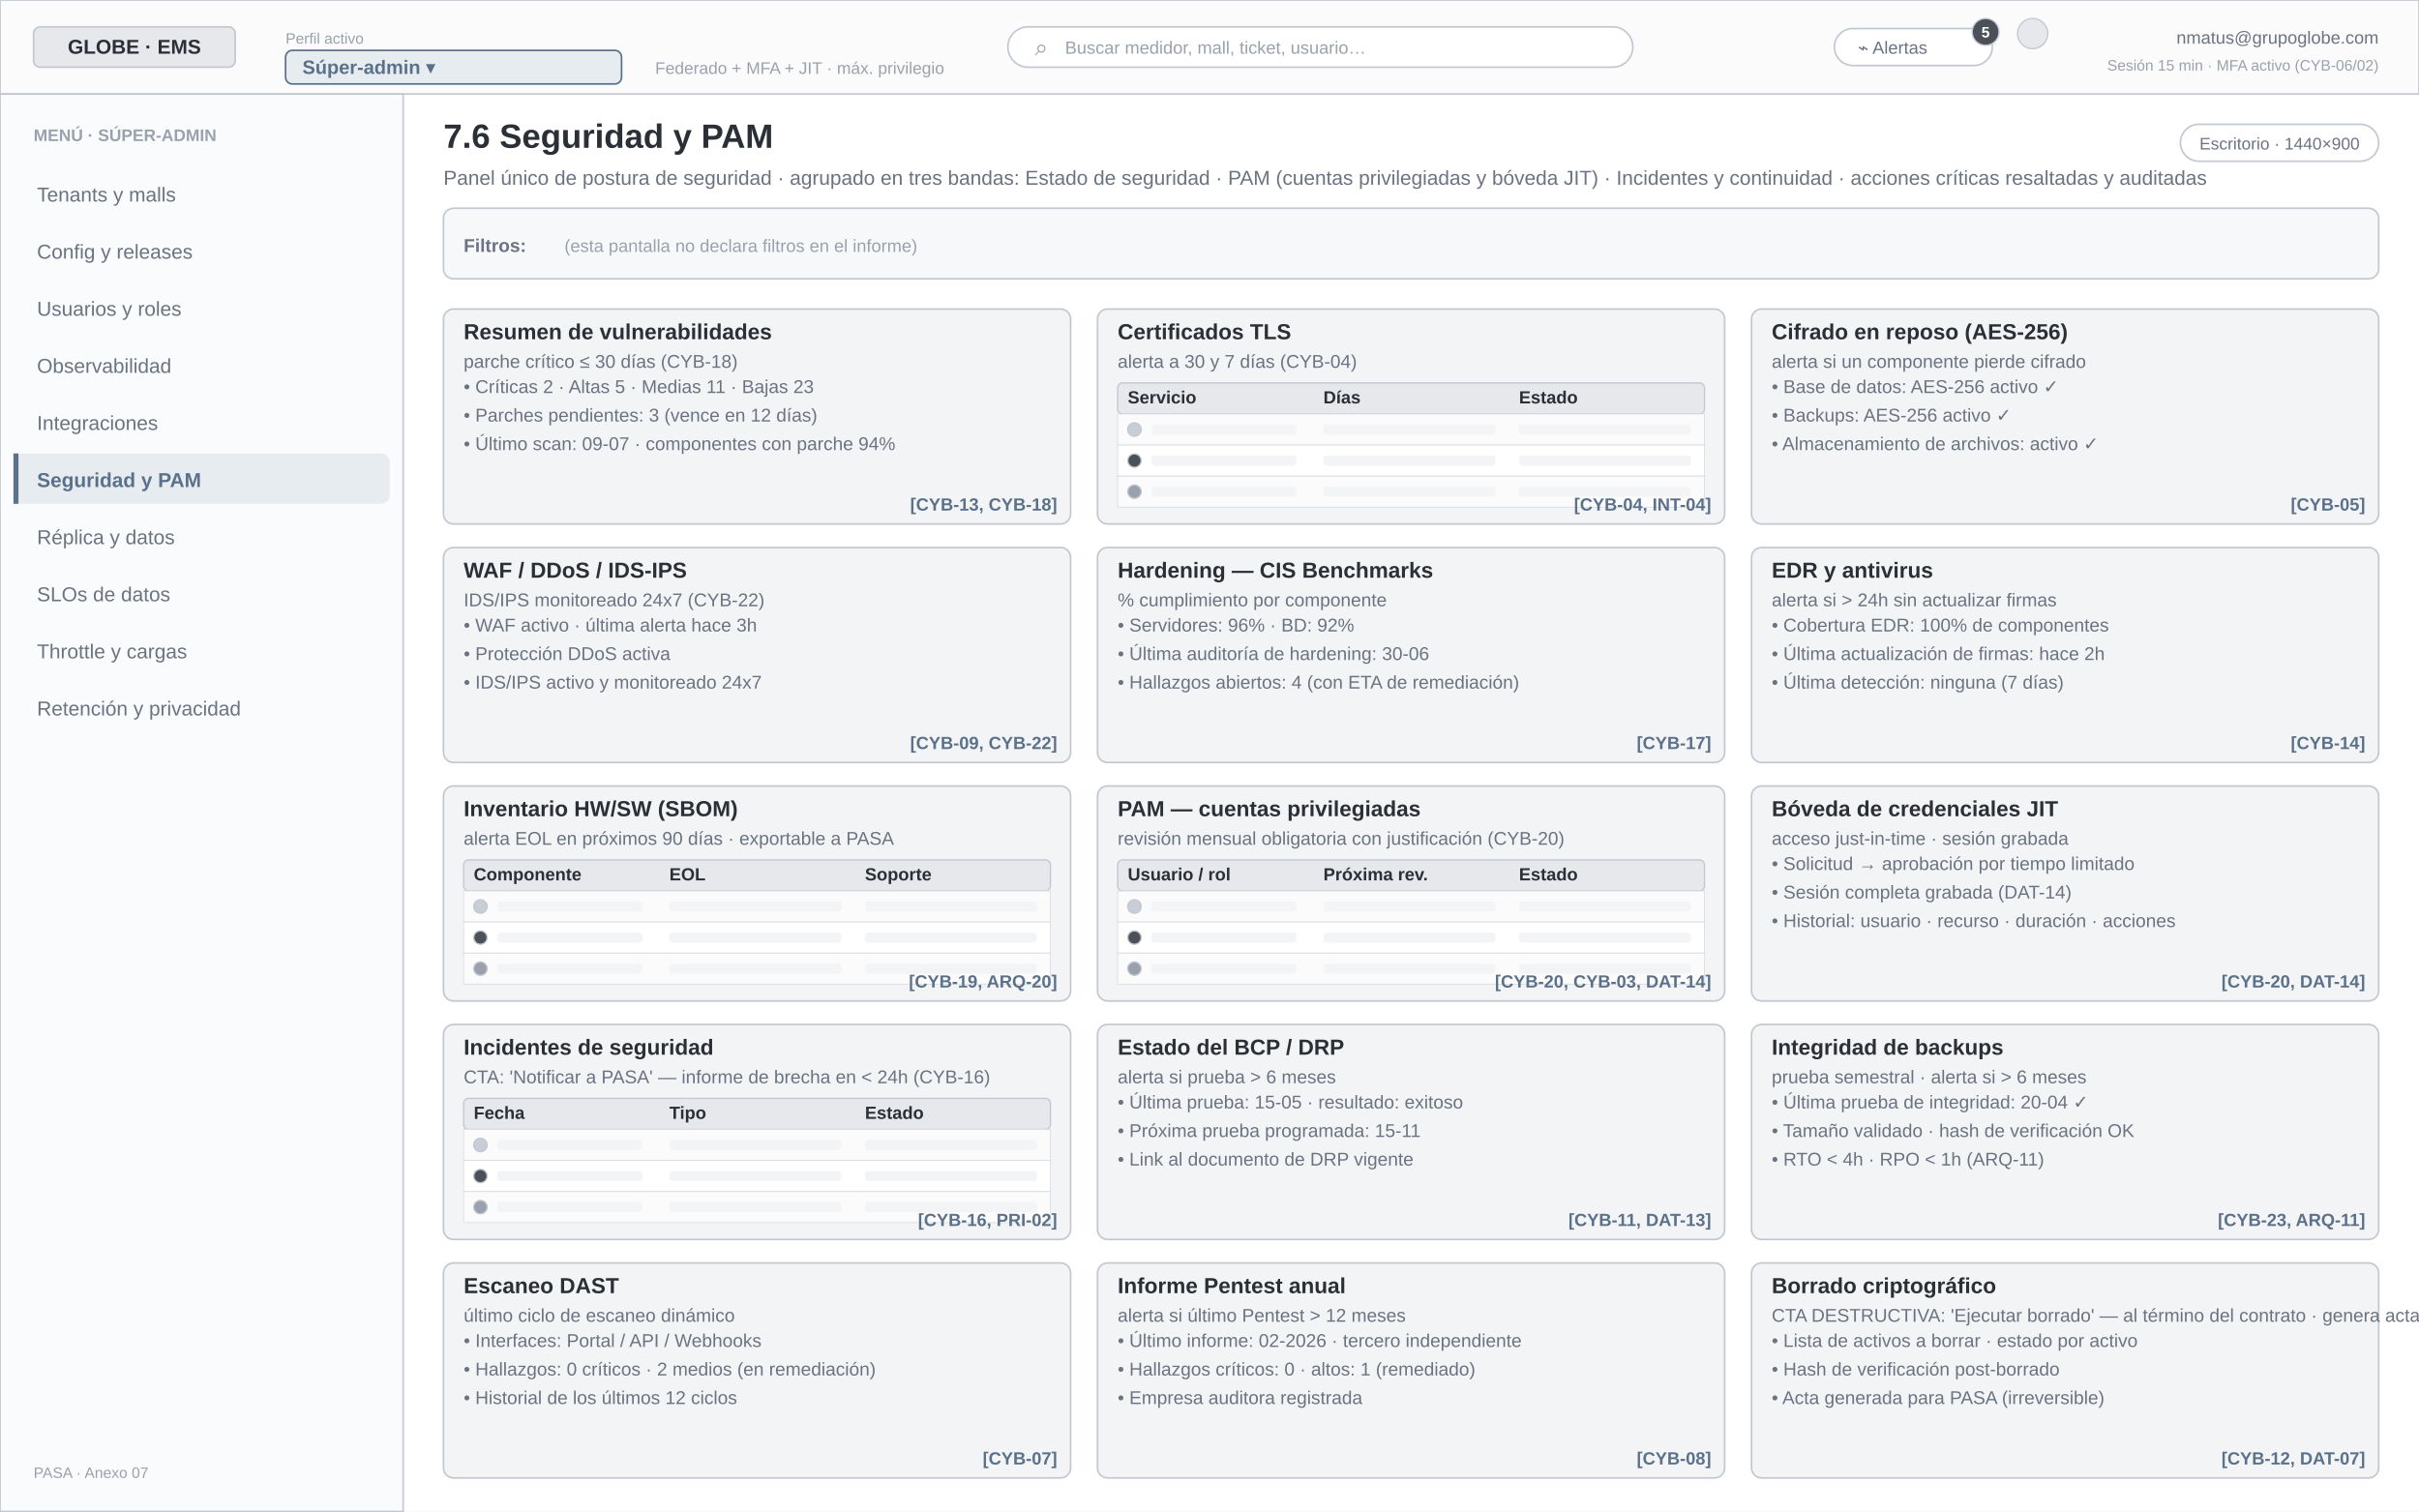
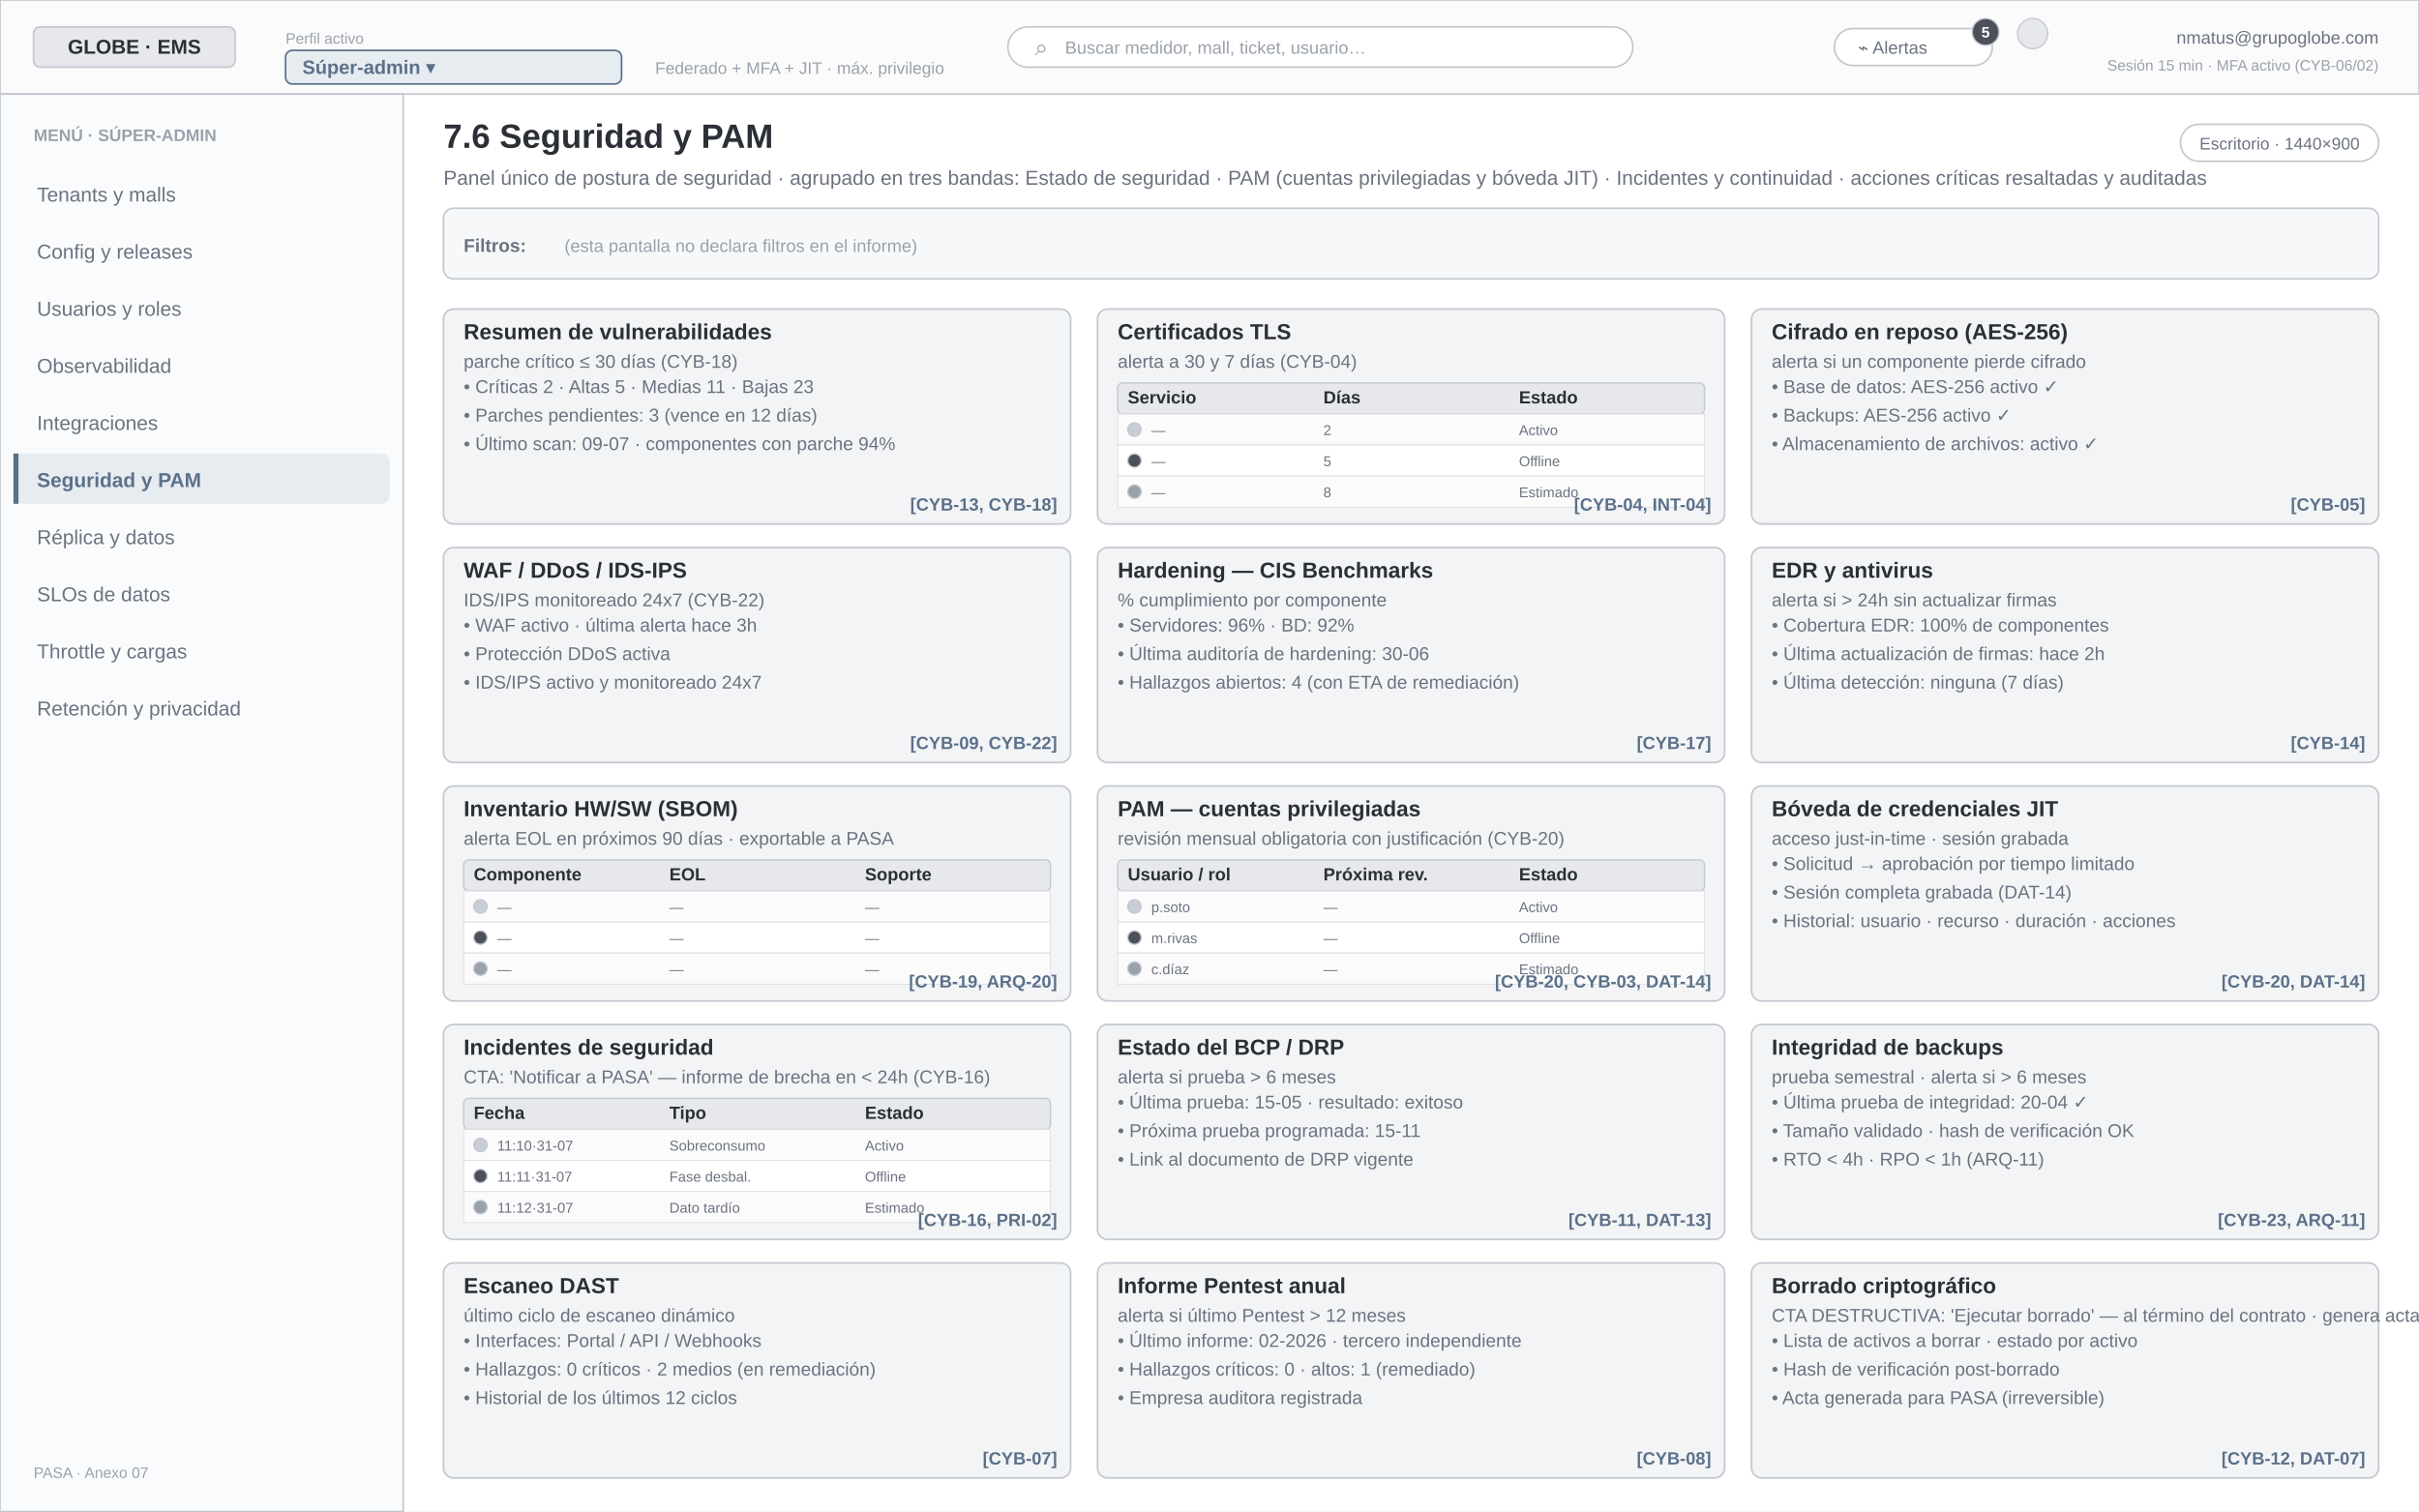
<svg xmlns="http://www.w3.org/2000/svg" viewBox="0 0 1440 900" width="1440" height="900" font-family="'Segoe UI', 'Helvetica Neue', Arial, sans-serif">
  <rect x="0" y="0" width="1440" height="900" rx="0" fill="#ffffff" stroke="none" stroke-width="1" />
  <rect x="0" y="0" width="1440" height="56" rx="0" fill="#fbfbfc" stroke="#c3c8d0" stroke-width="1" />
  <rect x="20" y="16" width="120" height="24" rx="4" fill="#e6e8ec" stroke="#c3c8d0" stroke-width="1" />
  <text x="80" y="32" font-family="'Segoe UI', 'Helvetica Neue', Arial, sans-serif" font-size="12" fill="#2b2f36" font-weight="700" text-anchor="middle">GLOBE · EMS</text>
  <text x="170" y="26" font-family="'Segoe UI', 'Helvetica Neue', Arial, sans-serif" font-size="9" fill="#9aa1ac" font-weight="normal" text-anchor="start">Perfil activo</text>
  <rect x="170" y="30" width="200" height="20" rx="4" fill="#e7ecf1" stroke="#5b7089" stroke-width="1" />
  <text x="180" y="44" font-family="'Segoe UI', 'Helvetica Neue', Arial, sans-serif" font-size="11.5" fill="#5b7089" font-weight="600" text-anchor="start">Súper-admin  ▾</text>
  <text x="390" y="44" font-family="'Segoe UI', 'Helvetica Neue', Arial, sans-serif" font-size="10" fill="#9aa1ac" font-weight="normal" text-anchor="start">Federado + MFA + JIT · máx. privilegio</text>
  <rect x="600" y="16" width="372" height="24" rx="12" fill="#ffffff" stroke="#c3c8d0" stroke-width="1" />
  <text x="616" y="33" font-family="'Segoe UI', 'Helvetica Neue', Arial, sans-serif" font-size="14" fill="#9aa1ac" font-weight="normal" text-anchor="start">⌕</text>
  <text x="634" y="32" font-family="'Segoe UI', 'Helvetica Neue', Arial, sans-serif" font-size="10.5" fill="#9aa1ac" font-weight="normal" text-anchor="start">Buscar medidor, mall, ticket, usuario…</text>
  <rect x="1092" y="17" width="94" height="22" rx="11" fill="#ffffff" stroke="#c3c8d0" stroke-width="1" />
  <text x="1106" y="32" font-family="'Segoe UI', 'Helvetica Neue', Arial, sans-serif" font-size="10.5" fill="#6b7280" font-weight="normal" text-anchor="start">⌁ Alertas</text>
  <circle cx="1182" cy="19" r="8" fill="#4b5059" stroke="#c3c8d0" stroke-width="0.8" />
  <text x="1182" y="22.3" font-family="'Segoe UI', 'Helvetica Neue', Arial, sans-serif" font-size="9" fill="#ffffff" font-weight="700" text-anchor="middle">5</text>
  <circle cx="1210" cy="20" r="9" fill="#e6e8ec" stroke="#c3c8d0" stroke-width="0.8" />
  <text x="1416" y="26" font-family="'Segoe UI', 'Helvetica Neue', Arial, sans-serif" font-size="10.5" fill="#6b7280" font-weight="normal" text-anchor="end">nmatus@grupoglobe.com</text>
  <text x="1416" y="42" font-family="'Segoe UI', 'Helvetica Neue', Arial, sans-serif" font-size="9" fill="#9aa1ac" font-weight="normal" text-anchor="end">Sesión 15 min · MFA activo (CYB-06/02)</text>
  <rect x="0" y="56" width="240" height="844" rx="0" fill="#fafbfc" stroke="#c3c8d0" stroke-width="1" />
  <text x="20" y="84" font-family="'Segoe UI', 'Helvetica Neue', Arial, sans-serif" font-size="10" fill="#9aa1ac" font-weight="700" text-anchor="start">MENÚ · SÚPER-ADMIN</text>
  <text x="22" y="120" font-family="'Segoe UI', 'Helvetica Neue', Arial, sans-serif" font-size="12" fill="#6b7280" font-weight="normal" text-anchor="start">Tenants y malls</text>
  <text x="22" y="154" font-family="'Segoe UI', 'Helvetica Neue', Arial, sans-serif" font-size="12" fill="#6b7280" font-weight="normal" text-anchor="start">Config y releases</text>
  <text x="22" y="188" font-family="'Segoe UI', 'Helvetica Neue', Arial, sans-serif" font-size="12" fill="#6b7280" font-weight="normal" text-anchor="start">Usuarios y roles</text>
  <text x="22" y="222" font-family="'Segoe UI', 'Helvetica Neue', Arial, sans-serif" font-size="12" fill="#6b7280" font-weight="normal" text-anchor="start">Observabilidad</text>
  <text x="22" y="256" font-family="'Segoe UI', 'Helvetica Neue', Arial, sans-serif" font-size="12" fill="#6b7280" font-weight="normal" text-anchor="start">Integraciones</text>
  <rect x="8" y="270" width="224" height="30" rx="5" fill="#e7ecf1" stroke="none" stroke-width="1" />
  <rect x="8" y="270" width="3" height="30" rx="0" fill="#5b7089" stroke="none" stroke-width="1" />
  <text x="22" y="290" font-family="'Segoe UI', 'Helvetica Neue', Arial, sans-serif" font-size="12" fill="#5b7089" font-weight="700" text-anchor="start">Seguridad y PAM</text>
  <text x="22" y="324" font-family="'Segoe UI', 'Helvetica Neue', Arial, sans-serif" font-size="12" fill="#6b7280" font-weight="normal" text-anchor="start">Réplica y datos</text>
  <text x="22" y="358" font-family="'Segoe UI', 'Helvetica Neue', Arial, sans-serif" font-size="12" fill="#6b7280" font-weight="normal" text-anchor="start">SLOs de datos</text>
  <text x="22" y="392" font-family="'Segoe UI', 'Helvetica Neue', Arial, sans-serif" font-size="12" fill="#6b7280" font-weight="normal" text-anchor="start">Throttle y cargas</text>
  <text x="22" y="426" font-family="'Segoe UI', 'Helvetica Neue', Arial, sans-serif" font-size="12" fill="#6b7280" font-weight="normal" text-anchor="start">Retención y privacidad</text>
  <text x="20" y="880" font-family="'Segoe UI', 'Helvetica Neue', Arial, sans-serif" font-size="9" fill="#9aa1ac" font-weight="normal" text-anchor="start">PASA · Anexo 07</text>
  <text x="264" y="88" font-family="'Segoe UI', 'Helvetica Neue', Arial, sans-serif" font-size="20" fill="#2b2f36" font-weight="700" text-anchor="start">7.6  Seguridad y PAM</text>
  <rect x="1298" y="74" width="118" height="22" rx="11" fill="#ffffff" stroke="#c3c8d0" stroke-width="1" />
  <text x="1357" y="89" font-family="'Segoe UI', 'Helvetica Neue', Arial, sans-serif" font-size="10" fill="#6b7280" font-weight="normal" text-anchor="middle">Escritorio · 1440×900</text>
  <text x="264" y="110" font-family="'Segoe UI', 'Helvetica Neue', Arial, sans-serif" font-size="12" fill="#6b7280" font-weight="normal" text-anchor="start">Panel único de postura de seguridad · agrupado en tres bandas: Estado de seguridad · PAM (cuentas privilegiadas y bóveda JIT) · Incidentes y continuidad · acciones críticas resaltadas y auditadas</text>
  <rect x="264" y="124" width="1152" height="42" rx="6" fill="#f7f8fa" stroke="#c3c8d0" stroke-width="1" />
  <text x="276" y="150" font-family="'Segoe UI', 'Helvetica Neue', Arial, sans-serif" font-size="11" fill="#6b7280" font-weight="700" text-anchor="start">Filtros:</text>
  <text x="336" y="150" font-family="'Segoe UI', 'Helvetica Neue', Arial, sans-serif" font-size="10.5" fill="#9aa1ac" font-weight="normal" text-anchor="start">(esta pantalla no declara filtros en el informe)</text>
  <rect x="264.0" y="184" width="373.333" height="128" rx="6" fill="#f3f4f6" stroke="#c3c8d0" stroke-width="1" />
  <text x="276.0" y="202" font-family="'Segoe UI', 'Helvetica Neue', Arial, sans-serif" font-size="13" fill="#2b2f36" font-weight="700" text-anchor="start">Resumen de vulnerabilidades</text>
  <text x="276.0" y="219" font-family="'Segoe UI', 'Helvetica Neue', Arial, sans-serif" font-size="11" fill="#6b7280" font-weight="normal" text-anchor="start">parche crítico ≤ 30 días (CYB-18)</text>
  <text x="276.0" y="234" font-family="'Segoe UI', 'Helvetica Neue', Arial, sans-serif" font-size="11" fill="#6b7280" font-weight="normal" text-anchor="start">• Críticas 2 · Altas 5 · Medias 11 · Bajas 23</text>
  <text x="276.0" y="251" font-family="'Segoe UI', 'Helvetica Neue', Arial, sans-serif" font-size="11" fill="#6b7280" font-weight="normal" text-anchor="start">• Parches pendientes: 3 (vence en 12 días)</text>
  <text x="276.0" y="268" font-family="'Segoe UI', 'Helvetica Neue', Arial, sans-serif" font-size="11" fill="#6b7280" font-weight="normal" text-anchor="start">• Último scan: 09-07 · componentes con parche 94%</text>
  <text x="629.333" y="304" font-family="'Segoe UI', 'Helvetica Neue', Arial, sans-serif" font-size="10.5" fill="#5b7089" font-weight="600" text-anchor="end">[CYB-13, CYB-18]</text>
  <rect x="653.333" y="184" width="373.333" height="128" rx="6" fill="#f3f4f6" stroke="#c3c8d0" stroke-width="1" />
  <text x="665.333" y="202" font-family="'Segoe UI', 'Helvetica Neue', Arial, sans-serif" font-size="13" fill="#2b2f36" font-weight="700" text-anchor="start">Certificados TLS</text>
  <text x="665.333" y="219" font-family="'Segoe UI', 'Helvetica Neue', Arial, sans-serif" font-size="11" fill="#6b7280" font-weight="normal" text-anchor="start">alerta a 30 y 7 días (CYB-04)</text>
  <rect x="665.333" y="228" width="349.333" height="18.5" rx="3" fill="#e6e8ec" stroke="#c3c8d0" stroke-width="0.8" />
  <text x="671.333" y="240.21" font-family="'Segoe UI', 'Helvetica Neue', Arial, sans-serif" font-size="10.5" fill="#2b2f36" font-weight="700" text-anchor="start">Servicio</text>
  <text x="787.778" y="240.21" font-family="'Segoe UI', 'Helvetica Neue', Arial, sans-serif" font-size="10.5" fill="#2b2f36" font-weight="700" text-anchor="start">Días</text>
  <text x="904.222" y="240.21" font-family="'Segoe UI', 'Helvetica Neue', Arial, sans-serif" font-size="10.5" fill="#2b2f36" font-weight="700" text-anchor="start">Estado</text>
  <rect x="665.333" y="246.5" width="349.333" height="18.5" rx="0" fill="#fbfbfc" stroke="#d9dce1" stroke-width="0.5" />
  <circle cx="675.333" cy="255.75" r="4" fill="#c9ced6" stroke="#c3c8d0" stroke-width="0.8" />
-   <rect x="685.333" y="252.75" width="86.444" height="6" rx="2" fill="#f3f4f6" stroke="none" stroke-width="1" />
-   <rect x="787.778" y="252.75" width="102.444" height="6" rx="2" fill="#f3f4f6" stroke="none" stroke-width="1" />
-   <rect x="904.222" y="252.75" width="102.444" height="6" rx="2" fill="#f3f4f6" stroke="none" stroke-width="1" />
+   <text x="685.333" y="259.08" font-family="'Segoe UI', 'Helvetica Neue', Arial, sans-serif" font-size="8.5" fill="#6b7280" font-weight="normal" text-anchor="start">—</text>
+   <text x="787.778" y="259.08" font-family="'Segoe UI', 'Helvetica Neue', Arial, sans-serif" font-size="8.5" fill="#6b7280" font-weight="normal" text-anchor="start">2</text>
+   <text x="904.222" y="259.08" font-family="'Segoe UI', 'Helvetica Neue', Arial, sans-serif" font-size="8.5" fill="#6b7280" font-weight="normal" text-anchor="start">Activo</text>
  <rect x="665.333" y="265.0" width="349.333" height="18.5" rx="0" fill="#ffffff" stroke="#d9dce1" stroke-width="0.5" />
  <circle cx="675.333" cy="274.25" r="4" fill="#4b5059" stroke="#c3c8d0" stroke-width="0.8" />
-   <rect x="685.333" y="271.25" width="86.444" height="6" rx="2" fill="#f3f4f6" stroke="none" stroke-width="1" />
-   <rect x="787.778" y="271.25" width="102.444" height="6" rx="2" fill="#f3f4f6" stroke="none" stroke-width="1" />
-   <rect x="904.222" y="271.25" width="102.444" height="6" rx="2" fill="#f3f4f6" stroke="none" stroke-width="1" />
+   <text x="685.333" y="277.58" font-family="'Segoe UI', 'Helvetica Neue', Arial, sans-serif" font-size="8.5" fill="#6b7280" font-weight="normal" text-anchor="start">—</text>
+   <text x="787.778" y="277.58" font-family="'Segoe UI', 'Helvetica Neue', Arial, sans-serif" font-size="8.5" fill="#6b7280" font-weight="normal" text-anchor="start">5</text>
+   <text x="904.222" y="277.58" font-family="'Segoe UI', 'Helvetica Neue', Arial, sans-serif" font-size="8.5" fill="#6b7280" font-weight="normal" text-anchor="start">Offline</text>
  <rect x="665.333" y="283.5" width="349.333" height="18.5" rx="0" fill="#fbfbfc" stroke="#d9dce1" stroke-width="0.5" />
  <circle cx="675.333" cy="292.75" r="4" fill="#9aa1ac" stroke="#c3c8d0" stroke-width="0.8" />
-   <rect x="685.333" y="289.75" width="86.444" height="6" rx="2" fill="#f3f4f6" stroke="none" stroke-width="1" />
-   <rect x="787.778" y="289.75" width="102.444" height="6" rx="2" fill="#f3f4f6" stroke="none" stroke-width="1" />
-   <rect x="904.222" y="289.75" width="102.444" height="6" rx="2" fill="#f3f4f6" stroke="none" stroke-width="1" />
+   <text x="685.333" y="296.08" font-family="'Segoe UI', 'Helvetica Neue', Arial, sans-serif" font-size="8.5" fill="#6b7280" font-weight="normal" text-anchor="start">—</text>
+   <text x="787.778" y="296.08" font-family="'Segoe UI', 'Helvetica Neue', Arial, sans-serif" font-size="8.5" fill="#6b7280" font-weight="normal" text-anchor="start">8</text>
+   <text x="904.222" y="296.08" font-family="'Segoe UI', 'Helvetica Neue', Arial, sans-serif" font-size="8.5" fill="#6b7280" font-weight="normal" text-anchor="start">Estimado</text>
  <text x="1018.667" y="304" font-family="'Segoe UI', 'Helvetica Neue', Arial, sans-serif" font-size="10.5" fill="#5b7089" font-weight="600" text-anchor="end">[CYB-04, INT-04]</text>
  <rect x="1042.667" y="184" width="373.333" height="128" rx="6" fill="#f3f4f6" stroke="#c3c8d0" stroke-width="1" />
  <text x="1054.667" y="202" font-family="'Segoe UI', 'Helvetica Neue', Arial, sans-serif" font-size="13" fill="#2b2f36" font-weight="700" text-anchor="start">Cifrado en reposo (AES-256)</text>
  <text x="1054.667" y="219" font-family="'Segoe UI', 'Helvetica Neue', Arial, sans-serif" font-size="11" fill="#6b7280" font-weight="normal" text-anchor="start">alerta si un componente pierde cifrado</text>
  <text x="1054.667" y="234" font-family="'Segoe UI', 'Helvetica Neue', Arial, sans-serif" font-size="11" fill="#6b7280" font-weight="normal" text-anchor="start">• Base de datos: AES-256 activo ✓</text>
  <text x="1054.667" y="251" font-family="'Segoe UI', 'Helvetica Neue', Arial, sans-serif" font-size="11" fill="#6b7280" font-weight="normal" text-anchor="start">• Backups: AES-256 activo ✓</text>
  <text x="1054.667" y="268" font-family="'Segoe UI', 'Helvetica Neue', Arial, sans-serif" font-size="11" fill="#6b7280" font-weight="normal" text-anchor="start">• Almacenamiento de archivos: activo ✓</text>
  <text x="1408" y="304" font-family="'Segoe UI', 'Helvetica Neue', Arial, sans-serif" font-size="10.5" fill="#5b7089" font-weight="600" text-anchor="end">[CYB-05]</text>
  <rect x="264.0" y="326" width="373.333" height="128" rx="6" fill="#f3f4f6" stroke="#c3c8d0" stroke-width="1" />
  <text x="276.0" y="344" font-family="'Segoe UI', 'Helvetica Neue', Arial, sans-serif" font-size="13" fill="#2b2f36" font-weight="700" text-anchor="start">WAF / DDoS / IDS-IPS</text>
  <text x="276.0" y="361" font-family="'Segoe UI', 'Helvetica Neue', Arial, sans-serif" font-size="11" fill="#6b7280" font-weight="normal" text-anchor="start">IDS/IPS monitoreado 24x7 (CYB-22)</text>
  <text x="276.0" y="376" font-family="'Segoe UI', 'Helvetica Neue', Arial, sans-serif" font-size="11" fill="#6b7280" font-weight="normal" text-anchor="start">• WAF activo · última alerta hace 3h</text>
  <text x="276.0" y="393" font-family="'Segoe UI', 'Helvetica Neue', Arial, sans-serif" font-size="11" fill="#6b7280" font-weight="normal" text-anchor="start">• Protección DDoS activa</text>
  <text x="276.0" y="410" font-family="'Segoe UI', 'Helvetica Neue', Arial, sans-serif" font-size="11" fill="#6b7280" font-weight="normal" text-anchor="start">• IDS/IPS activo y monitoreado 24x7</text>
  <text x="629.333" y="446" font-family="'Segoe UI', 'Helvetica Neue', Arial, sans-serif" font-size="10.5" fill="#5b7089" font-weight="600" text-anchor="end">[CYB-09, CYB-22]</text>
  <rect x="653.333" y="326" width="373.333" height="128" rx="6" fill="#f3f4f6" stroke="#c3c8d0" stroke-width="1" />
  <text x="665.333" y="344" font-family="'Segoe UI', 'Helvetica Neue', Arial, sans-serif" font-size="13" fill="#2b2f36" font-weight="700" text-anchor="start">Hardening — CIS Benchmarks</text>
  <text x="665.333" y="361" font-family="'Segoe UI', 'Helvetica Neue', Arial, sans-serif" font-size="11" fill="#6b7280" font-weight="normal" text-anchor="start">% cumplimiento por componente</text>
  <text x="665.333" y="376" font-family="'Segoe UI', 'Helvetica Neue', Arial, sans-serif" font-size="11" fill="#6b7280" font-weight="normal" text-anchor="start">• Servidores: 96% · BD: 92%</text>
  <text x="665.333" y="393" font-family="'Segoe UI', 'Helvetica Neue', Arial, sans-serif" font-size="11" fill="#6b7280" font-weight="normal" text-anchor="start">• Última auditoría de hardening: 30-06</text>
  <text x="665.333" y="410" font-family="'Segoe UI', 'Helvetica Neue', Arial, sans-serif" font-size="11" fill="#6b7280" font-weight="normal" text-anchor="start">• Hallazgos abiertos: 4 (con ETA de remediación)</text>
  <text x="1018.667" y="446" font-family="'Segoe UI', 'Helvetica Neue', Arial, sans-serif" font-size="10.5" fill="#5b7089" font-weight="600" text-anchor="end">[CYB-17]</text>
  <rect x="1042.667" y="326" width="373.333" height="128" rx="6" fill="#f3f4f6" stroke="#c3c8d0" stroke-width="1" />
  <text x="1054.667" y="344" font-family="'Segoe UI', 'Helvetica Neue', Arial, sans-serif" font-size="13" fill="#2b2f36" font-weight="700" text-anchor="start">EDR y antivirus</text>
  <text x="1054.667" y="361" font-family="'Segoe UI', 'Helvetica Neue', Arial, sans-serif" font-size="11" fill="#6b7280" font-weight="normal" text-anchor="start">alerta si &gt; 24h sin actualizar firmas</text>
  <text x="1054.667" y="376" font-family="'Segoe UI', 'Helvetica Neue', Arial, sans-serif" font-size="11" fill="#6b7280" font-weight="normal" text-anchor="start">• Cobertura EDR: 100% de componentes</text>
  <text x="1054.667" y="393" font-family="'Segoe UI', 'Helvetica Neue', Arial, sans-serif" font-size="11" fill="#6b7280" font-weight="normal" text-anchor="start">• Última actualización de firmas: hace 2h</text>
  <text x="1054.667" y="410" font-family="'Segoe UI', 'Helvetica Neue', Arial, sans-serif" font-size="11" fill="#6b7280" font-weight="normal" text-anchor="start">• Última detección: ninguna (7 días)</text>
  <text x="1408" y="446" font-family="'Segoe UI', 'Helvetica Neue', Arial, sans-serif" font-size="10.5" fill="#5b7089" font-weight="600" text-anchor="end">[CYB-14]</text>
  <rect x="264.0" y="468" width="373.333" height="128" rx="6" fill="#f3f4f6" stroke="#c3c8d0" stroke-width="1" />
  <text x="276.0" y="486" font-family="'Segoe UI', 'Helvetica Neue', Arial, sans-serif" font-size="13" fill="#2b2f36" font-weight="700" text-anchor="start">Inventario HW/SW (SBOM)</text>
  <text x="276.0" y="503" font-family="'Segoe UI', 'Helvetica Neue', Arial, sans-serif" font-size="11" fill="#6b7280" font-weight="normal" text-anchor="start">alerta EOL en próximos 90 días · exportable a PASA</text>
  <rect x="276.0" y="512" width="349.333" height="18.5" rx="3" fill="#e6e8ec" stroke="#c3c8d0" stroke-width="0.8" />
  <text x="282.0" y="524.21" font-family="'Segoe UI', 'Helvetica Neue', Arial, sans-serif" font-size="10.5" fill="#2b2f36" font-weight="700" text-anchor="start">Componente</text>
  <text x="398.444" y="524.21" font-family="'Segoe UI', 'Helvetica Neue', Arial, sans-serif" font-size="10.5" fill="#2b2f36" font-weight="700" text-anchor="start">EOL</text>
  <text x="514.889" y="524.21" font-family="'Segoe UI', 'Helvetica Neue', Arial, sans-serif" font-size="10.5" fill="#2b2f36" font-weight="700" text-anchor="start">Soporte</text>
  <rect x="276.0" y="530.5" width="349.333" height="18.5" rx="0" fill="#fbfbfc" stroke="#d9dce1" stroke-width="0.5" />
  <circle cx="286.0" cy="539.75" r="4" fill="#c9ced6" stroke="#c3c8d0" stroke-width="0.8" />
-   <rect x="296.0" y="536.75" width="86.444" height="6" rx="2" fill="#f3f4f6" stroke="none" stroke-width="1" />
-   <rect x="398.444" y="536.75" width="102.444" height="6" rx="2" fill="#f3f4f6" stroke="none" stroke-width="1" />
-   <rect x="514.889" y="536.75" width="102.444" height="6" rx="2" fill="#f3f4f6" stroke="none" stroke-width="1" />
+   <text x="296.0" y="543.08" font-family="'Segoe UI', 'Helvetica Neue', Arial, sans-serif" font-size="8.5" fill="#6b7280" font-weight="normal" text-anchor="start">—</text>
+   <text x="398.444" y="543.08" font-family="'Segoe UI', 'Helvetica Neue', Arial, sans-serif" font-size="8.5" fill="#6b7280" font-weight="normal" text-anchor="start">—</text>
+   <text x="514.889" y="543.08" font-family="'Segoe UI', 'Helvetica Neue', Arial, sans-serif" font-size="8.5" fill="#6b7280" font-weight="normal" text-anchor="start">—</text>
  <rect x="276.0" y="549.0" width="349.333" height="18.5" rx="0" fill="#ffffff" stroke="#d9dce1" stroke-width="0.5" />
  <circle cx="286.0" cy="558.25" r="4" fill="#4b5059" stroke="#c3c8d0" stroke-width="0.8" />
-   <rect x="296.0" y="555.25" width="86.444" height="6" rx="2" fill="#f3f4f6" stroke="none" stroke-width="1" />
-   <rect x="398.444" y="555.25" width="102.444" height="6" rx="2" fill="#f3f4f6" stroke="none" stroke-width="1" />
-   <rect x="514.889" y="555.25" width="102.444" height="6" rx="2" fill="#f3f4f6" stroke="none" stroke-width="1" />
+   <text x="296.0" y="561.58" font-family="'Segoe UI', 'Helvetica Neue', Arial, sans-serif" font-size="8.5" fill="#6b7280" font-weight="normal" text-anchor="start">—</text>
+   <text x="398.444" y="561.58" font-family="'Segoe UI', 'Helvetica Neue', Arial, sans-serif" font-size="8.5" fill="#6b7280" font-weight="normal" text-anchor="start">—</text>
+   <text x="514.889" y="561.58" font-family="'Segoe UI', 'Helvetica Neue', Arial, sans-serif" font-size="8.5" fill="#6b7280" font-weight="normal" text-anchor="start">—</text>
  <rect x="276.0" y="567.5" width="349.333" height="18.5" rx="0" fill="#fbfbfc" stroke="#d9dce1" stroke-width="0.5" />
  <circle cx="286.0" cy="576.75" r="4" fill="#9aa1ac" stroke="#c3c8d0" stroke-width="0.8" />
-   <rect x="296.0" y="573.75" width="86.444" height="6" rx="2" fill="#f3f4f6" stroke="none" stroke-width="1" />
-   <rect x="398.444" y="573.75" width="102.444" height="6" rx="2" fill="#f3f4f6" stroke="none" stroke-width="1" />
-   <rect x="514.889" y="573.75" width="102.444" height="6" rx="2" fill="#f3f4f6" stroke="none" stroke-width="1" />
+   <text x="296.0" y="580.08" font-family="'Segoe UI', 'Helvetica Neue', Arial, sans-serif" font-size="8.5" fill="#6b7280" font-weight="normal" text-anchor="start">—</text>
+   <text x="398.444" y="580.08" font-family="'Segoe UI', 'Helvetica Neue', Arial, sans-serif" font-size="8.5" fill="#6b7280" font-weight="normal" text-anchor="start">—</text>
+   <text x="514.889" y="580.08" font-family="'Segoe UI', 'Helvetica Neue', Arial, sans-serif" font-size="8.5" fill="#6b7280" font-weight="normal" text-anchor="start">—</text>
  <text x="629.333" y="588" font-family="'Segoe UI', 'Helvetica Neue', Arial, sans-serif" font-size="10.5" fill="#5b7089" font-weight="600" text-anchor="end">[CYB-19, ARQ-20]</text>
  <rect x="653.333" y="468" width="373.333" height="128" rx="6" fill="#f3f4f6" stroke="#c3c8d0" stroke-width="1" />
  <text x="665.333" y="486" font-family="'Segoe UI', 'Helvetica Neue', Arial, sans-serif" font-size="13" fill="#2b2f36" font-weight="700" text-anchor="start">PAM — cuentas privilegiadas</text>
  <text x="665.333" y="503" font-family="'Segoe UI', 'Helvetica Neue', Arial, sans-serif" font-size="11" fill="#6b7280" font-weight="normal" text-anchor="start">revisión mensual obligatoria con justificación (CYB-20)</text>
  <rect x="665.333" y="512" width="349.333" height="18.5" rx="3" fill="#e6e8ec" stroke="#c3c8d0" stroke-width="0.8" />
  <text x="671.333" y="524.21" font-family="'Segoe UI', 'Helvetica Neue', Arial, sans-serif" font-size="10.5" fill="#2b2f36" font-weight="700" text-anchor="start">Usuario / rol</text>
  <text x="787.778" y="524.21" font-family="'Segoe UI', 'Helvetica Neue', Arial, sans-serif" font-size="10.5" fill="#2b2f36" font-weight="700" text-anchor="start">Próxima rev.</text>
  <text x="904.222" y="524.21" font-family="'Segoe UI', 'Helvetica Neue', Arial, sans-serif" font-size="10.5" fill="#2b2f36" font-weight="700" text-anchor="start">Estado</text>
  <rect x="665.333" y="530.5" width="349.333" height="18.5" rx="0" fill="#fbfbfc" stroke="#d9dce1" stroke-width="0.5" />
  <circle cx="675.333" cy="539.75" r="4" fill="#c9ced6" stroke="#c3c8d0" stroke-width="0.8" />
-   <rect x="685.333" y="536.75" width="86.444" height="6" rx="2" fill="#f3f4f6" stroke="none" stroke-width="1" />
-   <rect x="787.778" y="536.75" width="102.444" height="6" rx="2" fill="#f3f4f6" stroke="none" stroke-width="1" />
-   <rect x="904.222" y="536.75" width="102.444" height="6" rx="2" fill="#f3f4f6" stroke="none" stroke-width="1" />
+   <text x="685.333" y="543.08" font-family="'Segoe UI', 'Helvetica Neue', Arial, sans-serif" font-size="8.5" fill="#6b7280" font-weight="normal" text-anchor="start">p.soto</text>
+   <text x="787.778" y="543.08" font-family="'Segoe UI', 'Helvetica Neue', Arial, sans-serif" font-size="8.5" fill="#6b7280" font-weight="normal" text-anchor="start">—</text>
+   <text x="904.222" y="543.08" font-family="'Segoe UI', 'Helvetica Neue', Arial, sans-serif" font-size="8.5" fill="#6b7280" font-weight="normal" text-anchor="start">Activo</text>
  <rect x="665.333" y="549.0" width="349.333" height="18.5" rx="0" fill="#ffffff" stroke="#d9dce1" stroke-width="0.5" />
  <circle cx="675.333" cy="558.25" r="4" fill="#4b5059" stroke="#c3c8d0" stroke-width="0.8" />
-   <rect x="685.333" y="555.25" width="86.444" height="6" rx="2" fill="#f3f4f6" stroke="none" stroke-width="1" />
-   <rect x="787.778" y="555.25" width="102.444" height="6" rx="2" fill="#f3f4f6" stroke="none" stroke-width="1" />
-   <rect x="904.222" y="555.25" width="102.444" height="6" rx="2" fill="#f3f4f6" stroke="none" stroke-width="1" />
+   <text x="685.333" y="561.58" font-family="'Segoe UI', 'Helvetica Neue', Arial, sans-serif" font-size="8.5" fill="#6b7280" font-weight="normal" text-anchor="start">m.rivas</text>
+   <text x="787.778" y="561.58" font-family="'Segoe UI', 'Helvetica Neue', Arial, sans-serif" font-size="8.5" fill="#6b7280" font-weight="normal" text-anchor="start">—</text>
+   <text x="904.222" y="561.58" font-family="'Segoe UI', 'Helvetica Neue', Arial, sans-serif" font-size="8.5" fill="#6b7280" font-weight="normal" text-anchor="start">Offline</text>
  <rect x="665.333" y="567.5" width="349.333" height="18.5" rx="0" fill="#fbfbfc" stroke="#d9dce1" stroke-width="0.5" />
  <circle cx="675.333" cy="576.75" r="4" fill="#9aa1ac" stroke="#c3c8d0" stroke-width="0.8" />
-   <rect x="685.333" y="573.75" width="86.444" height="6" rx="2" fill="#f3f4f6" stroke="none" stroke-width="1" />
-   <rect x="787.778" y="573.75" width="102.444" height="6" rx="2" fill="#f3f4f6" stroke="none" stroke-width="1" />
-   <rect x="904.222" y="573.75" width="102.444" height="6" rx="2" fill="#f3f4f6" stroke="none" stroke-width="1" />
+   <text x="685.333" y="580.08" font-family="'Segoe UI', 'Helvetica Neue', Arial, sans-serif" font-size="8.5" fill="#6b7280" font-weight="normal" text-anchor="start">c.díaz</text>
+   <text x="787.778" y="580.08" font-family="'Segoe UI', 'Helvetica Neue', Arial, sans-serif" font-size="8.5" fill="#6b7280" font-weight="normal" text-anchor="start">—</text>
+   <text x="904.222" y="580.08" font-family="'Segoe UI', 'Helvetica Neue', Arial, sans-serif" font-size="8.5" fill="#6b7280" font-weight="normal" text-anchor="start">Estimado</text>
  <text x="1018.667" y="588" font-family="'Segoe UI', 'Helvetica Neue', Arial, sans-serif" font-size="10.5" fill="#5b7089" font-weight="600" text-anchor="end">[CYB-20, CYB-03, DAT-14]</text>
  <rect x="1042.667" y="468" width="373.333" height="128" rx="6" fill="#f3f4f6" stroke="#c3c8d0" stroke-width="1" />
  <text x="1054.667" y="486" font-family="'Segoe UI', 'Helvetica Neue', Arial, sans-serif" font-size="13" fill="#2b2f36" font-weight="700" text-anchor="start">Bóveda de credenciales JIT</text>
  <text x="1054.667" y="503" font-family="'Segoe UI', 'Helvetica Neue', Arial, sans-serif" font-size="11" fill="#6b7280" font-weight="normal" text-anchor="start">acceso just-in-time · sesión grabada</text>
  <text x="1054.667" y="518" font-family="'Segoe UI', 'Helvetica Neue', Arial, sans-serif" font-size="11" fill="#6b7280" font-weight="normal" text-anchor="start">• Solicitud → aprobación por tiempo limitado</text>
  <text x="1054.667" y="535" font-family="'Segoe UI', 'Helvetica Neue', Arial, sans-serif" font-size="11" fill="#6b7280" font-weight="normal" text-anchor="start">• Sesión completa grabada (DAT-14)</text>
  <text x="1054.667" y="552" font-family="'Segoe UI', 'Helvetica Neue', Arial, sans-serif" font-size="11" fill="#6b7280" font-weight="normal" text-anchor="start">• Historial: usuario · recurso · duración · acciones</text>
  <text x="1408" y="588" font-family="'Segoe UI', 'Helvetica Neue', Arial, sans-serif" font-size="10.5" fill="#5b7089" font-weight="600" text-anchor="end">[CYB-20, DAT-14]</text>
  <rect x="264.0" y="610" width="373.333" height="128" rx="6" fill="#f3f4f6" stroke="#c3c8d0" stroke-width="1" />
  <text x="276.0" y="628" font-family="'Segoe UI', 'Helvetica Neue', Arial, sans-serif" font-size="13" fill="#2b2f36" font-weight="700" text-anchor="start">Incidentes de seguridad</text>
  <text x="276.0" y="645" font-family="'Segoe UI', 'Helvetica Neue', Arial, sans-serif" font-size="11" fill="#6b7280" font-weight="normal" text-anchor="start">CTA: 'Notificar a PASA' — informe de brecha en &lt; 24h (CYB-16)</text>
  <rect x="276.0" y="654" width="349.333" height="18.5" rx="3" fill="#e6e8ec" stroke="#c3c8d0" stroke-width="0.8" />
  <text x="282.0" y="666.21" font-family="'Segoe UI', 'Helvetica Neue', Arial, sans-serif" font-size="10.5" fill="#2b2f36" font-weight="700" text-anchor="start">Fecha</text>
  <text x="398.444" y="666.21" font-family="'Segoe UI', 'Helvetica Neue', Arial, sans-serif" font-size="10.5" fill="#2b2f36" font-weight="700" text-anchor="start">Tipo</text>
  <text x="514.889" y="666.21" font-family="'Segoe UI', 'Helvetica Neue', Arial, sans-serif" font-size="10.5" fill="#2b2f36" font-weight="700" text-anchor="start">Estado</text>
  <rect x="276.0" y="672.5" width="349.333" height="18.5" rx="0" fill="#fbfbfc" stroke="#d9dce1" stroke-width="0.5" />
  <circle cx="286.0" cy="681.75" r="4" fill="#c9ced6" stroke="#c3c8d0" stroke-width="0.8" />
-   <rect x="296.0" y="678.75" width="86.444" height="6" rx="2" fill="#f3f4f6" stroke="none" stroke-width="1" />
-   <rect x="398.444" y="678.75" width="102.444" height="6" rx="2" fill="#f3f4f6" stroke="none" stroke-width="1" />
-   <rect x="514.889" y="678.75" width="102.444" height="6" rx="2" fill="#f3f4f6" stroke="none" stroke-width="1" />
+   <text x="296.0" y="685.08" font-family="'Segoe UI', 'Helvetica Neue', Arial, sans-serif" font-size="8.5" fill="#6b7280" font-weight="normal" text-anchor="start">11:10·31-07</text>
+   <text x="398.444" y="685.08" font-family="'Segoe UI', 'Helvetica Neue', Arial, sans-serif" font-size="8.5" fill="#6b7280" font-weight="normal" text-anchor="start">Sobreconsumo</text>
+   <text x="514.889" y="685.08" font-family="'Segoe UI', 'Helvetica Neue', Arial, sans-serif" font-size="8.5" fill="#6b7280" font-weight="normal" text-anchor="start">Activo</text>
  <rect x="276.0" y="691.0" width="349.333" height="18.5" rx="0" fill="#ffffff" stroke="#d9dce1" stroke-width="0.5" />
  <circle cx="286.0" cy="700.25" r="4" fill="#4b5059" stroke="#c3c8d0" stroke-width="0.8" />
-   <rect x="296.0" y="697.25" width="86.444" height="6" rx="2" fill="#f3f4f6" stroke="none" stroke-width="1" />
-   <rect x="398.444" y="697.25" width="102.444" height="6" rx="2" fill="#f3f4f6" stroke="none" stroke-width="1" />
-   <rect x="514.889" y="697.25" width="102.444" height="6" rx="2" fill="#f3f4f6" stroke="none" stroke-width="1" />
+   <text x="296.0" y="703.58" font-family="'Segoe UI', 'Helvetica Neue', Arial, sans-serif" font-size="8.5" fill="#6b7280" font-weight="normal" text-anchor="start">11:11·31-07</text>
+   <text x="398.444" y="703.58" font-family="'Segoe UI', 'Helvetica Neue', Arial, sans-serif" font-size="8.5" fill="#6b7280" font-weight="normal" text-anchor="start">Fase desbal.</text>
+   <text x="514.889" y="703.58" font-family="'Segoe UI', 'Helvetica Neue', Arial, sans-serif" font-size="8.5" fill="#6b7280" font-weight="normal" text-anchor="start">Offline</text>
  <rect x="276.0" y="709.5" width="349.333" height="18.5" rx="0" fill="#fbfbfc" stroke="#d9dce1" stroke-width="0.5" />
  <circle cx="286.0" cy="718.75" r="4" fill="#9aa1ac" stroke="#c3c8d0" stroke-width="0.8" />
-   <rect x="296.0" y="715.75" width="86.444" height="6" rx="2" fill="#f3f4f6" stroke="none" stroke-width="1" />
-   <rect x="398.444" y="715.75" width="102.444" height="6" rx="2" fill="#f3f4f6" stroke="none" stroke-width="1" />
-   <rect x="514.889" y="715.75" width="102.444" height="6" rx="2" fill="#f3f4f6" stroke="none" stroke-width="1" />
+   <text x="296.0" y="722.08" font-family="'Segoe UI', 'Helvetica Neue', Arial, sans-serif" font-size="8.5" fill="#6b7280" font-weight="normal" text-anchor="start">11:12·31-07</text>
+   <text x="398.444" y="722.08" font-family="'Segoe UI', 'Helvetica Neue', Arial, sans-serif" font-size="8.5" fill="#6b7280" font-weight="normal" text-anchor="start">Dato tardío</text>
+   <text x="514.889" y="722.08" font-family="'Segoe UI', 'Helvetica Neue', Arial, sans-serif" font-size="8.5" fill="#6b7280" font-weight="normal" text-anchor="start">Estimado</text>
  <text x="629.333" y="730" font-family="'Segoe UI', 'Helvetica Neue', Arial, sans-serif" font-size="10.5" fill="#5b7089" font-weight="600" text-anchor="end">[CYB-16, PRI-02]</text>
  <rect x="653.333" y="610" width="373.333" height="128" rx="6" fill="#f3f4f6" stroke="#c3c8d0" stroke-width="1" />
  <text x="665.333" y="628" font-family="'Segoe UI', 'Helvetica Neue', Arial, sans-serif" font-size="13" fill="#2b2f36" font-weight="700" text-anchor="start">Estado del BCP / DRP</text>
  <text x="665.333" y="645" font-family="'Segoe UI', 'Helvetica Neue', Arial, sans-serif" font-size="11" fill="#6b7280" font-weight="normal" text-anchor="start">alerta si prueba &gt; 6 meses</text>
  <text x="665.333" y="660" font-family="'Segoe UI', 'Helvetica Neue', Arial, sans-serif" font-size="11" fill="#6b7280" font-weight="normal" text-anchor="start">• Última prueba: 15-05 · resultado: exitoso</text>
  <text x="665.333" y="677" font-family="'Segoe UI', 'Helvetica Neue', Arial, sans-serif" font-size="11" fill="#6b7280" font-weight="normal" text-anchor="start">• Próxima prueba programada: 15-11</text>
  <text x="665.333" y="694" font-family="'Segoe UI', 'Helvetica Neue', Arial, sans-serif" font-size="11" fill="#6b7280" font-weight="normal" text-anchor="start">• Link al documento de DRP vigente</text>
  <text x="1018.667" y="730" font-family="'Segoe UI', 'Helvetica Neue', Arial, sans-serif" font-size="10.5" fill="#5b7089" font-weight="600" text-anchor="end">[CYB-11, DAT-13]</text>
  <rect x="1042.667" y="610" width="373.333" height="128" rx="6" fill="#f3f4f6" stroke="#c3c8d0" stroke-width="1" />
  <text x="1054.667" y="628" font-family="'Segoe UI', 'Helvetica Neue', Arial, sans-serif" font-size="13" fill="#2b2f36" font-weight="700" text-anchor="start">Integridad de backups</text>
  <text x="1054.667" y="645" font-family="'Segoe UI', 'Helvetica Neue', Arial, sans-serif" font-size="11" fill="#6b7280" font-weight="normal" text-anchor="start">prueba semestral · alerta si &gt; 6 meses</text>
  <text x="1054.667" y="660" font-family="'Segoe UI', 'Helvetica Neue', Arial, sans-serif" font-size="11" fill="#6b7280" font-weight="normal" text-anchor="start">• Última prueba de integridad: 20-04 ✓</text>
  <text x="1054.667" y="677" font-family="'Segoe UI', 'Helvetica Neue', Arial, sans-serif" font-size="11" fill="#6b7280" font-weight="normal" text-anchor="start">• Tamaño validado · hash de verificación OK</text>
  <text x="1054.667" y="694" font-family="'Segoe UI', 'Helvetica Neue', Arial, sans-serif" font-size="11" fill="#6b7280" font-weight="normal" text-anchor="start">• RTO &lt; 4h · RPO &lt; 1h (ARQ-11)</text>
  <text x="1408" y="730" font-family="'Segoe UI', 'Helvetica Neue', Arial, sans-serif" font-size="10.5" fill="#5b7089" font-weight="600" text-anchor="end">[CYB-23, ARQ-11]</text>
  <rect x="264.0" y="752" width="373.333" height="128" rx="6" fill="#f3f4f6" stroke="#c3c8d0" stroke-width="1" />
  <text x="276.0" y="770" font-family="'Segoe UI', 'Helvetica Neue', Arial, sans-serif" font-size="13" fill="#2b2f36" font-weight="700" text-anchor="start">Escaneo DAST</text>
  <text x="276.0" y="787" font-family="'Segoe UI', 'Helvetica Neue', Arial, sans-serif" font-size="11" fill="#6b7280" font-weight="normal" text-anchor="start">último ciclo de escaneo dinámico</text>
  <text x="276.0" y="802" font-family="'Segoe UI', 'Helvetica Neue', Arial, sans-serif" font-size="11" fill="#6b7280" font-weight="normal" text-anchor="start">• Interfaces: Portal / API / Webhooks</text>
  <text x="276.0" y="819" font-family="'Segoe UI', 'Helvetica Neue', Arial, sans-serif" font-size="11" fill="#6b7280" font-weight="normal" text-anchor="start">• Hallazgos: 0 críticos · 2 medios (en remediación)</text>
  <text x="276.0" y="836" font-family="'Segoe UI', 'Helvetica Neue', Arial, sans-serif" font-size="11" fill="#6b7280" font-weight="normal" text-anchor="start">• Historial de los últimos 12 ciclos</text>
  <text x="629.333" y="872" font-family="'Segoe UI', 'Helvetica Neue', Arial, sans-serif" font-size="10.5" fill="#5b7089" font-weight="600" text-anchor="end">[CYB-07]</text>
  <rect x="653.333" y="752" width="373.333" height="128" rx="6" fill="#f3f4f6" stroke="#c3c8d0" stroke-width="1" />
  <text x="665.333" y="770" font-family="'Segoe UI', 'Helvetica Neue', Arial, sans-serif" font-size="13" fill="#2b2f36" font-weight="700" text-anchor="start">Informe Pentest anual</text>
  <text x="665.333" y="787" font-family="'Segoe UI', 'Helvetica Neue', Arial, sans-serif" font-size="11" fill="#6b7280" font-weight="normal" text-anchor="start">alerta si último Pentest &gt; 12 meses</text>
  <text x="665.333" y="802" font-family="'Segoe UI', 'Helvetica Neue', Arial, sans-serif" font-size="11" fill="#6b7280" font-weight="normal" text-anchor="start">• Último informe: 02-2026 · tercero independiente</text>
  <text x="665.333" y="819" font-family="'Segoe UI', 'Helvetica Neue', Arial, sans-serif" font-size="11" fill="#6b7280" font-weight="normal" text-anchor="start">• Hallazgos críticos: 0 · altos: 1 (remediado)</text>
  <text x="665.333" y="836" font-family="'Segoe UI', 'Helvetica Neue', Arial, sans-serif" font-size="11" fill="#6b7280" font-weight="normal" text-anchor="start">• Empresa auditora registrada</text>
  <text x="1018.667" y="872" font-family="'Segoe UI', 'Helvetica Neue', Arial, sans-serif" font-size="10.5" fill="#5b7089" font-weight="600" text-anchor="end">[CYB-08]</text>
  <rect x="1042.667" y="752" width="373.333" height="128" rx="6" fill="#f3f4f6" stroke="#c3c8d0" stroke-width="1" />
  <text x="1054.667" y="770" font-family="'Segoe UI', 'Helvetica Neue', Arial, sans-serif" font-size="13" fill="#2b2f36" font-weight="700" text-anchor="start">Borrado criptográfico</text>
  <text x="1054.667" y="787" font-family="'Segoe UI', 'Helvetica Neue', Arial, sans-serif" font-size="11" fill="#6b7280" font-weight="normal" text-anchor="start">CTA DESTRUCTIVA: 'Ejecutar borrado' — al término del contrato · genera acta</text>
  <text x="1054.667" y="802" font-family="'Segoe UI', 'Helvetica Neue', Arial, sans-serif" font-size="11" fill="#6b7280" font-weight="normal" text-anchor="start">• Lista de activos a borrar · estado por activo</text>
  <text x="1054.667" y="819" font-family="'Segoe UI', 'Helvetica Neue', Arial, sans-serif" font-size="11" fill="#6b7280" font-weight="normal" text-anchor="start">• Hash de verificación post-borrado</text>
  <text x="1054.667" y="836" font-family="'Segoe UI', 'Helvetica Neue', Arial, sans-serif" font-size="11" fill="#6b7280" font-weight="normal" text-anchor="start">• Acta generada para PASA (irreversible)</text>
  <text x="1408" y="872" font-family="'Segoe UI', 'Helvetica Neue', Arial, sans-serif" font-size="10.5" fill="#5b7089" font-weight="600" text-anchor="end">[CYB-12, DAT-07]</text>
</svg>
